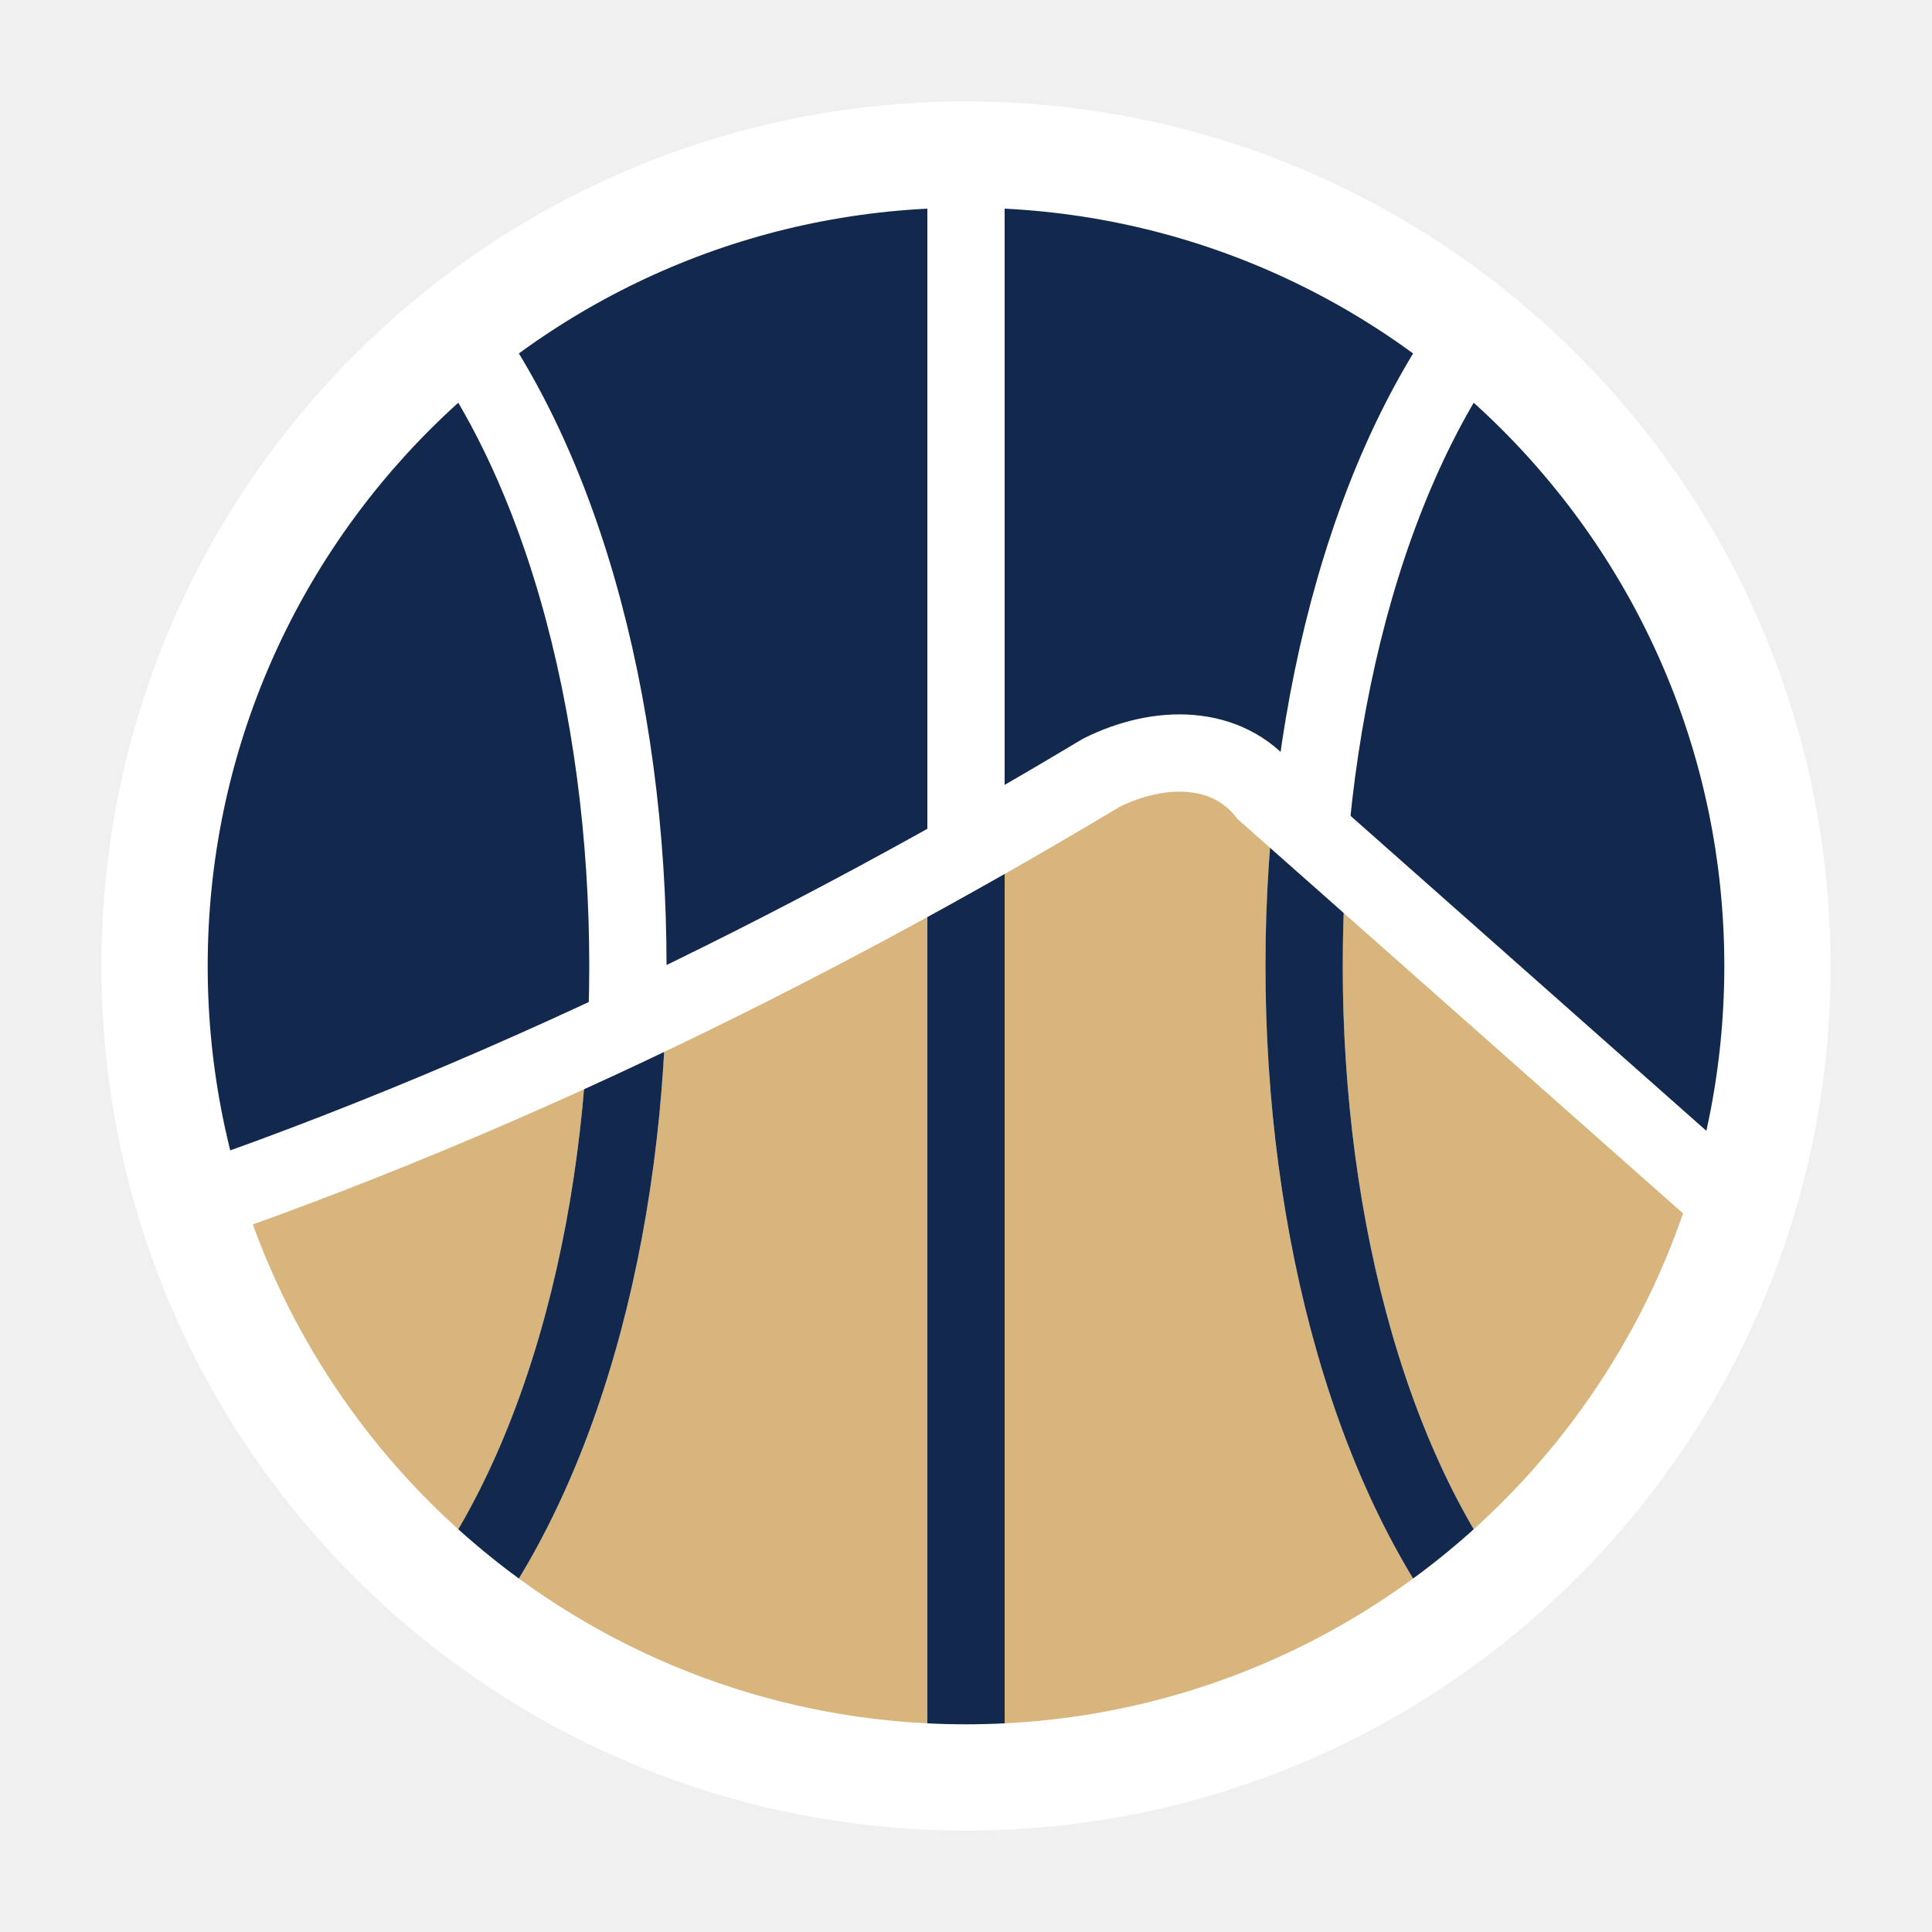
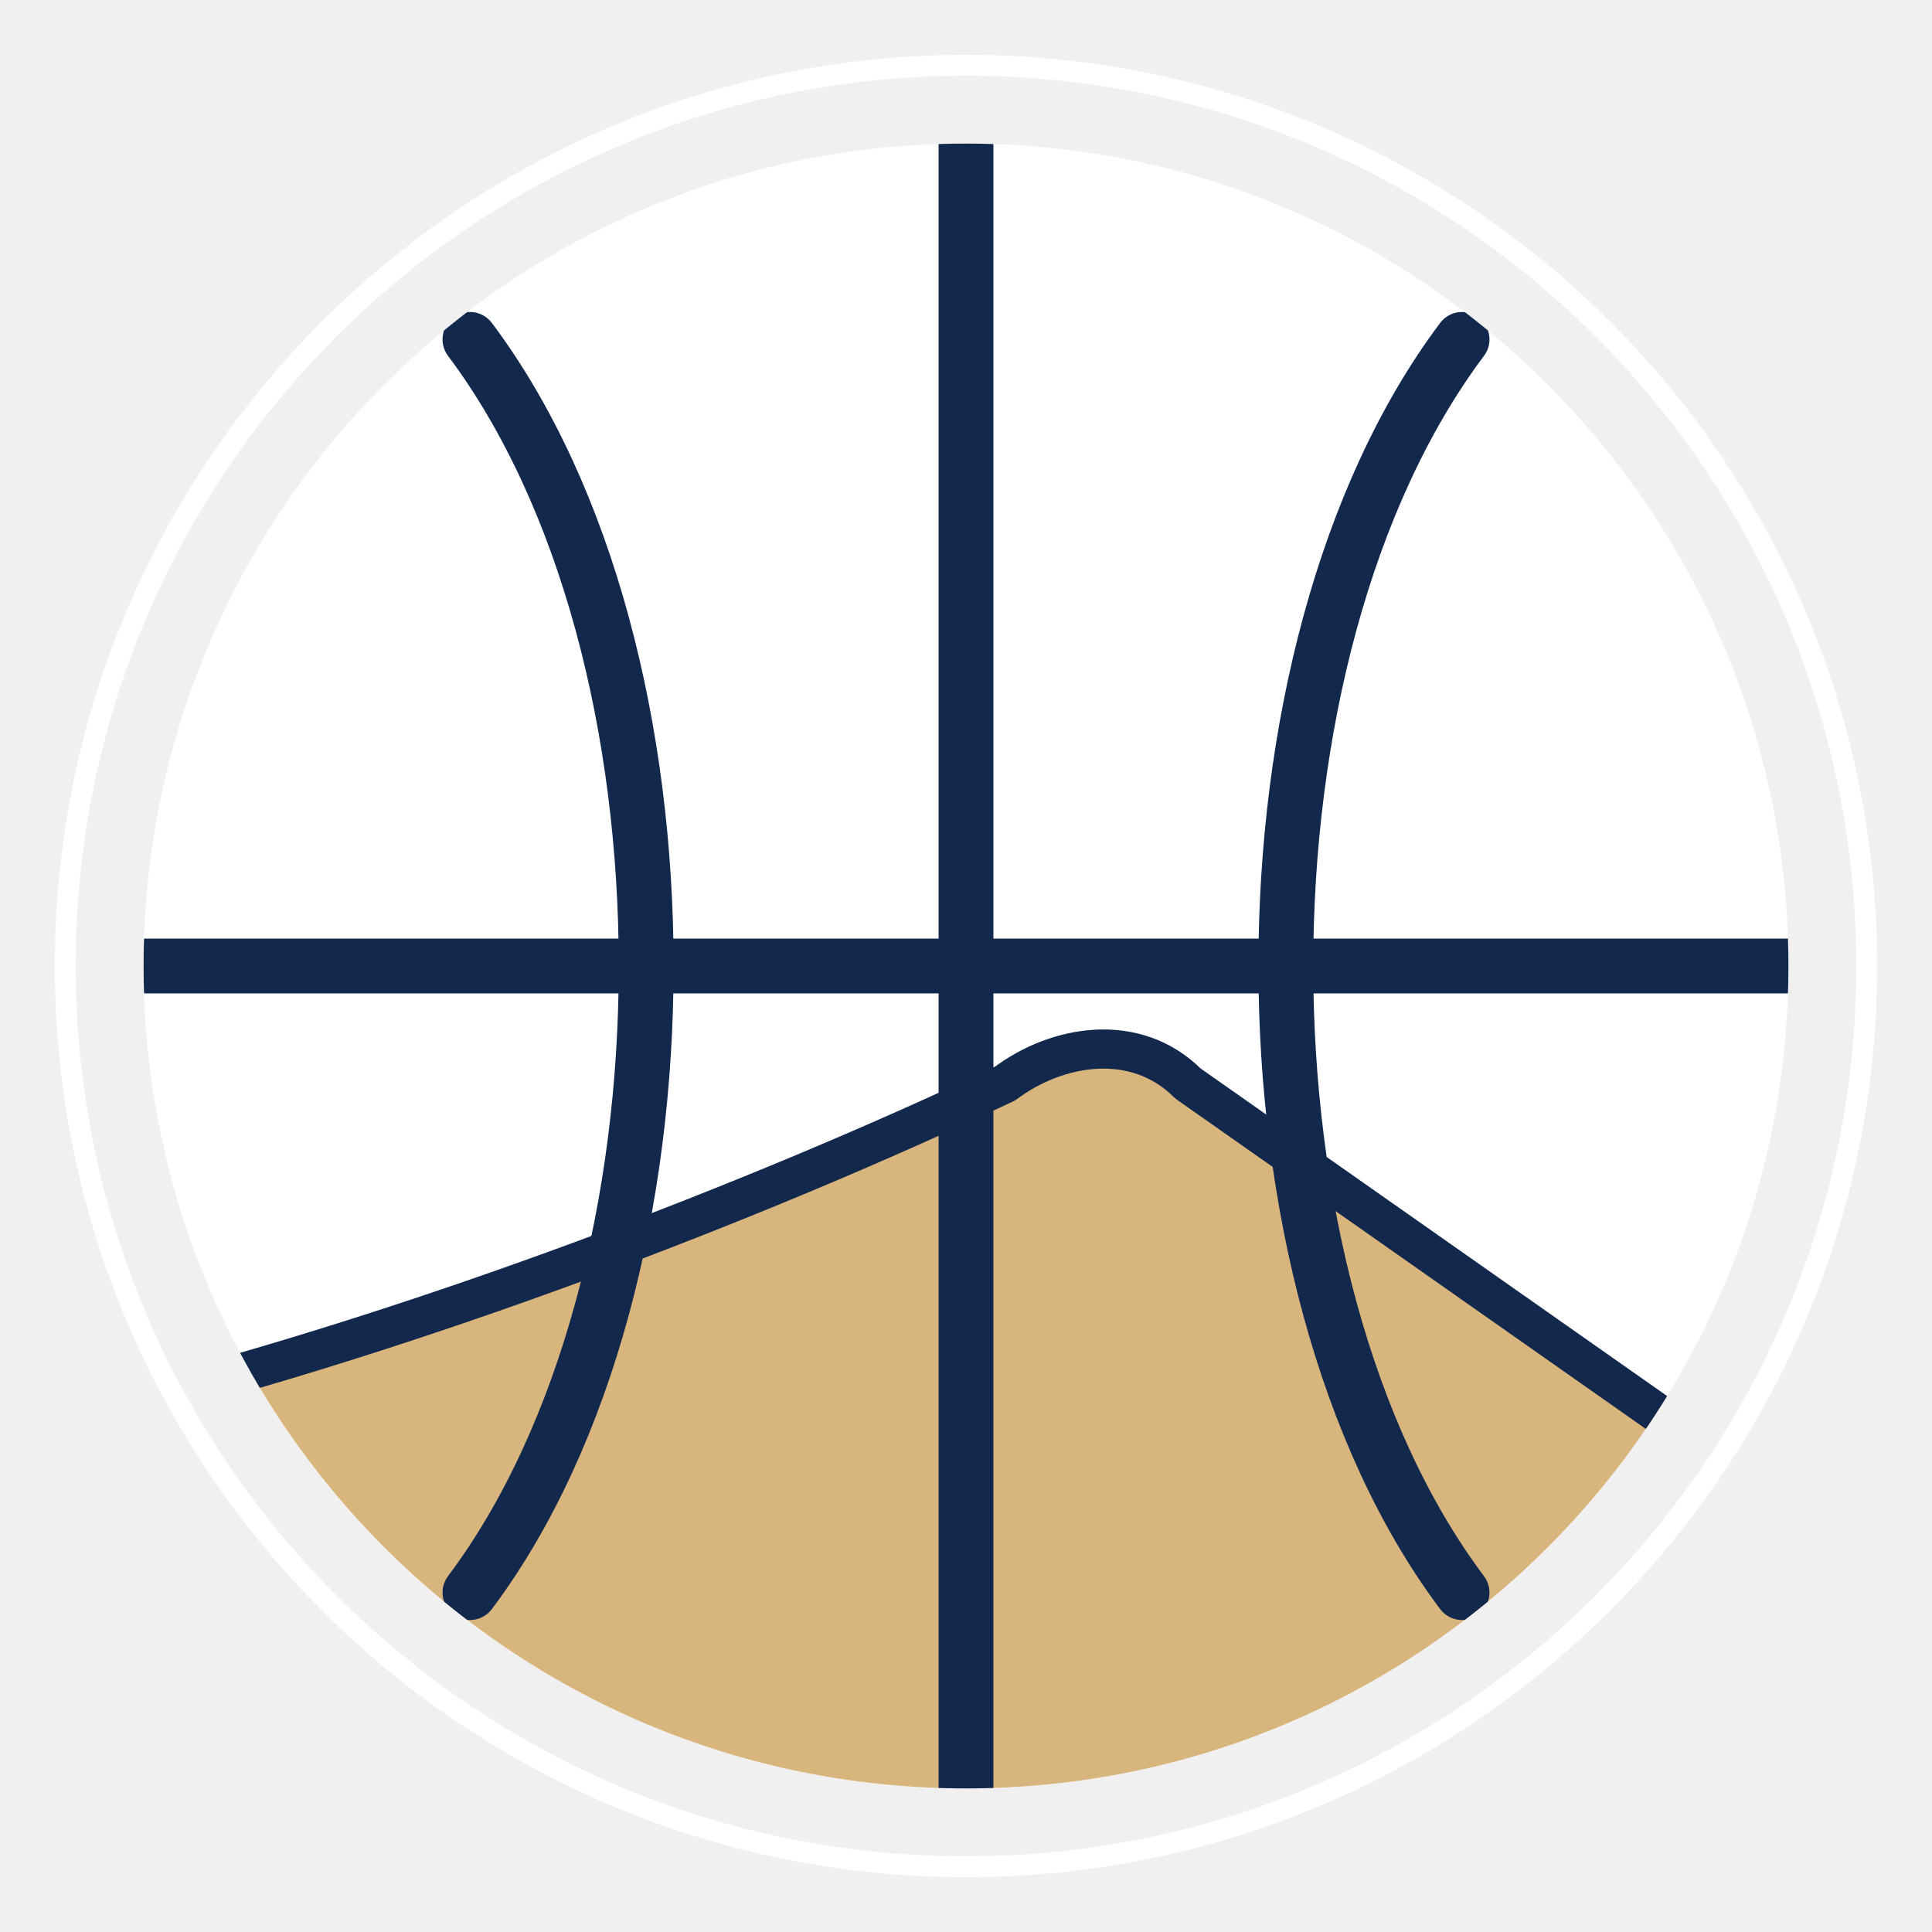
- <svg xmlns="http://www.w3.org/2000/svg" viewBox="0 0 200 200" width="200" height="200" role="img" aria-label="Emblème Gironde Basket-ball" focusable="false">
+ <svg xmlns="http://www.w3.org/2000/svg" viewBox="26 26 148 148" width="200" height="200" role="img" aria-label="Emblème Gironde Basket-ball" focusable="false">
  <defs>
    <clipPath id="b37">
-       <circle cx="100" cy="100" r="80" />
-     </clipPath>
-     <clipPath id="d37">
-       <path d="M10 128 C48 116 84 98 114 80 C120 77 127 77 131 82 L192 136 L192 200 L10 200 Z" />
+       <circle cx="100" cy="100" r="63" />
    </clipPath>
  </defs>
-   <circle cx="100" cy="100" r="80" fill="#12284C" />
+   <circle cx="100" cy="100" r="63" fill="#FFFFFF" />
  <g clip-path="url(#b37)">
-     <path d="M10 128 C48 116 84 98 114 80 C120 77 127 77 131 82 L192 136 L192 200 L10 200 Z" fill="#D9B57E" />
-     <g fill="none" stroke="#FFFFFF" stroke-width="8" stroke-linecap="round">
-       <path d="M100 16 V184" />
-       <path d="M44 30 C72 62 72 138 44 170" />
-       <path d="M156 30 C128 62 128 138 156 170" />
+     <path d="M34 134 C58 128 84 118 103 109 C107 106 113 105 117 109 L164 142 L170 180 L30 180 Z" fill="#D9B57E" />
+     <g fill="none" stroke="#12284C" stroke-width="4.2" stroke-linecap="round">
+       <path d="M100 36 V164" />
+       <path d="M36 100 H164" />
+       <path d="M62 52 C80 76 80 124 62 148" />
+       <path d="M138 52 C120 76 120 124 138 148" />
    </g>
-     <g clip-path="url(#d37)" fill="none" stroke="#12284C" stroke-width="8" stroke-linecap="round">
-       <path d="M100 16 V184" />
-       <path d="M44 30 C72 62 72 138 44 170" />
-       <path d="M156 30 C128 62 128 138 156 170" />
-     </g>
-     <path d="M10 128 C48 116 84 98 114 80 C120 77 127 77 131 82 L192 136" fill="none" stroke="#FFFFFF" stroke-width="8" stroke-linecap="round" />
+     <path d="M34 134 C58 128 84 118 103 109 C107 106 113 105 117 109 L164 142" fill="none" stroke="#12284C" stroke-width="3" stroke-linecap="round" stroke-linejoin="round" />
  </g>
-   <circle cx="100" cy="100" r="84" fill="none" stroke="#FFFFFF" stroke-width="11" />
+   <circle cx="100" cy="100" r="69" fill="none" stroke="#FFFFFF" stroke-width="1.6" />
</svg>
